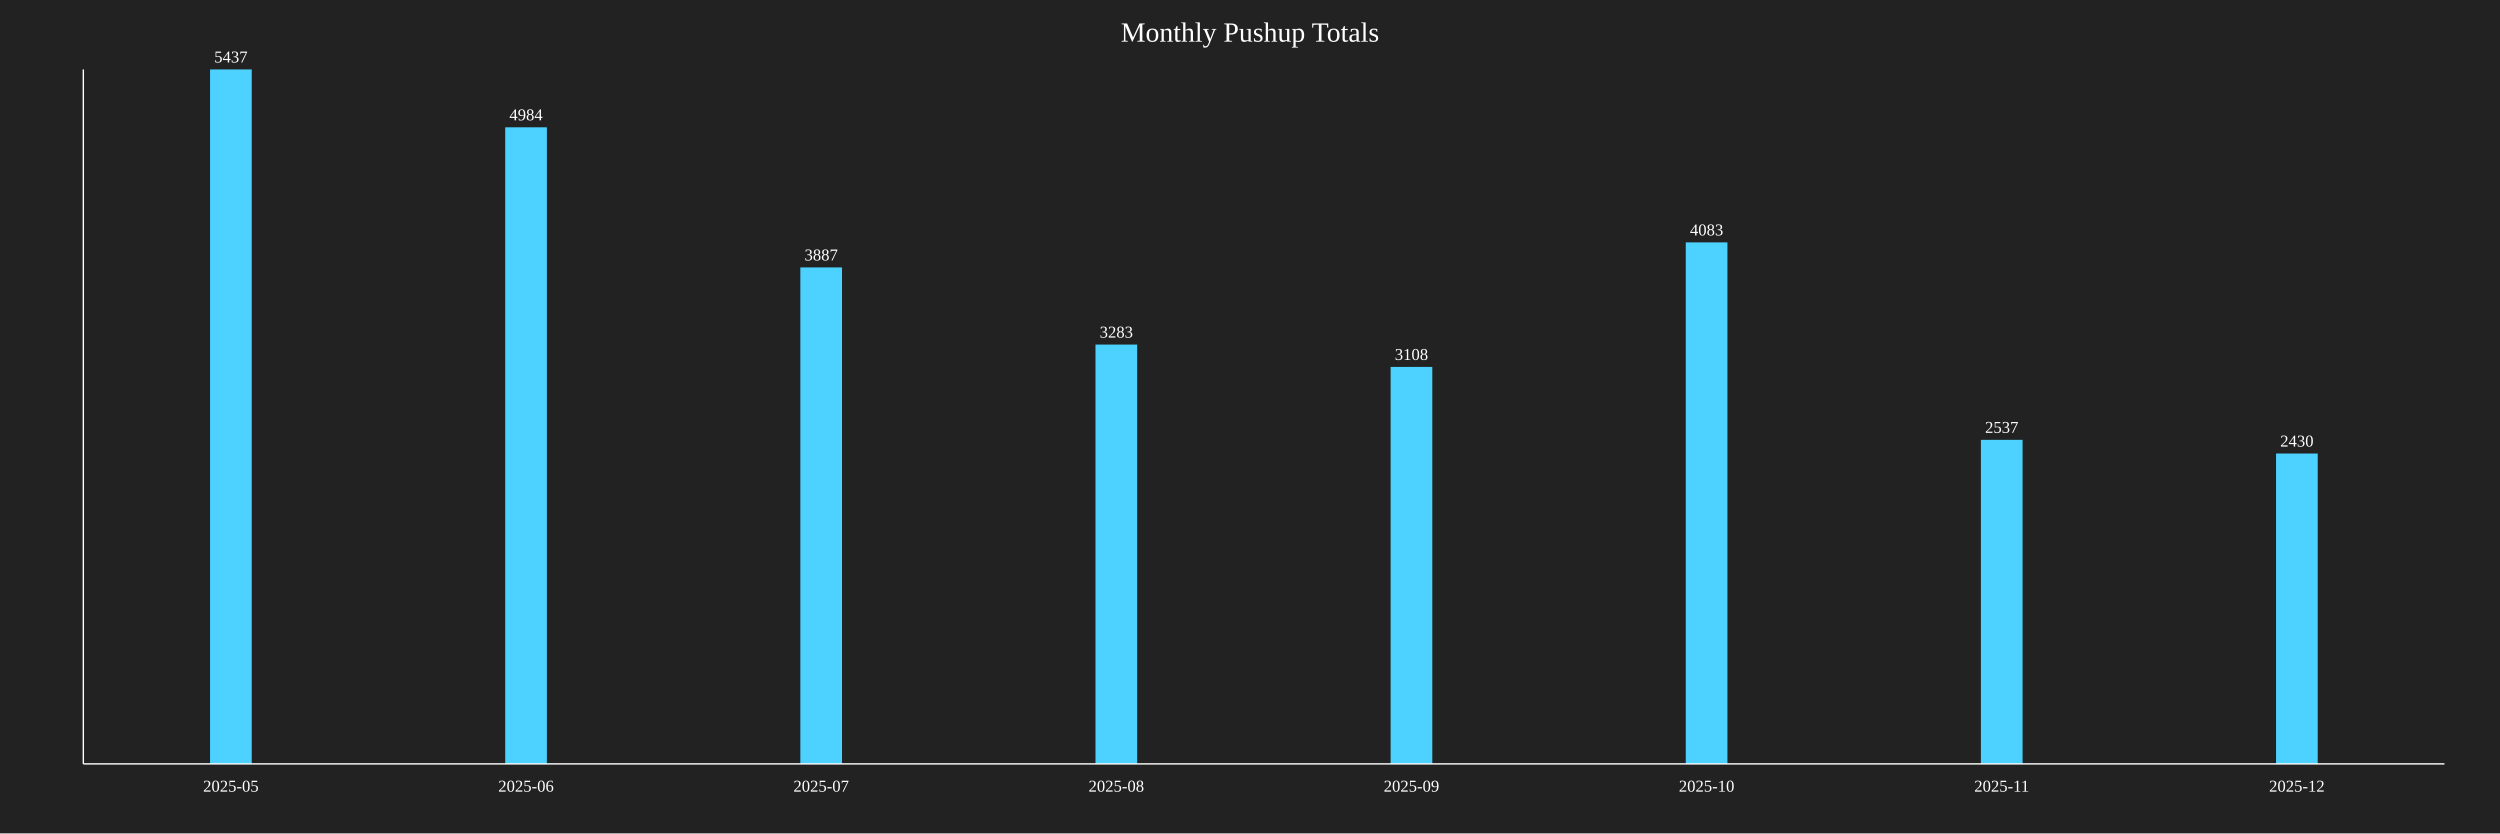
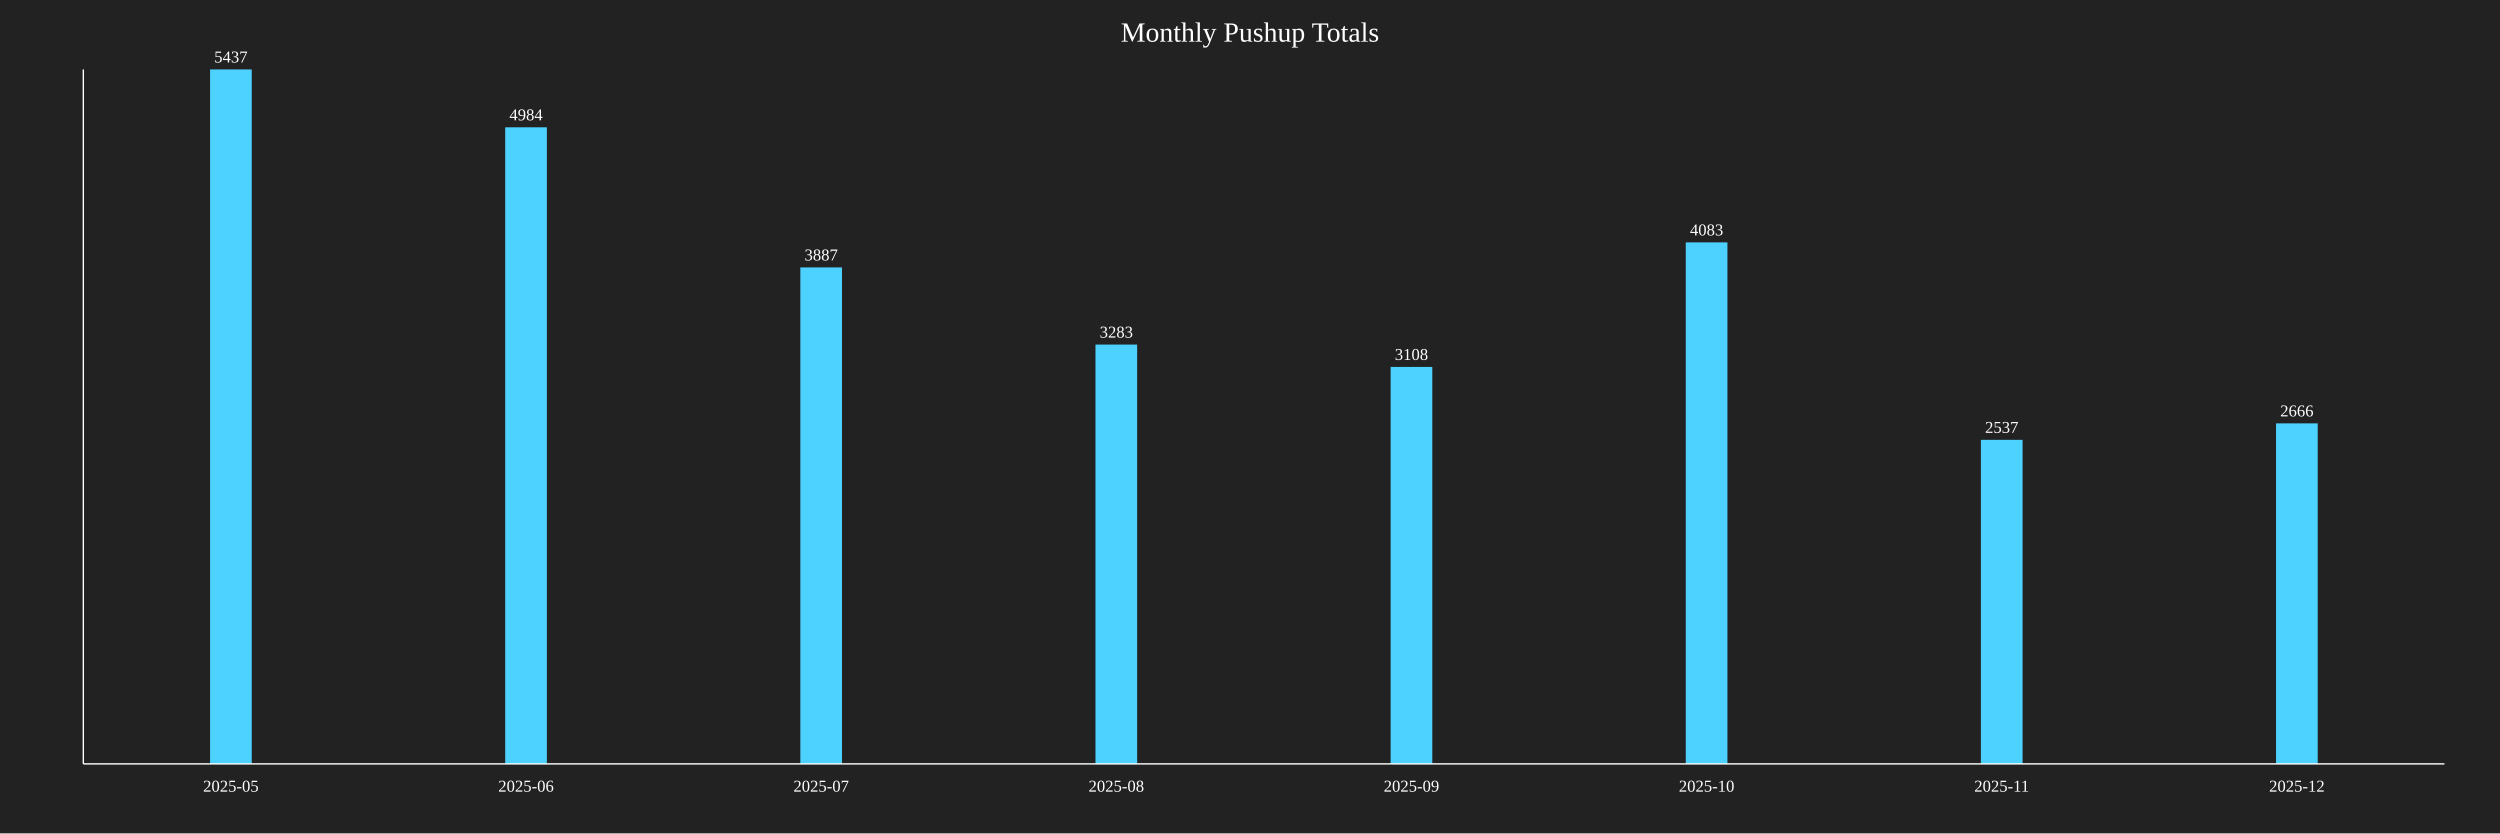
<svg xmlns="http://www.w3.org/2000/svg" baseProfile="full" height="600" version="1.1" width="1800">
  <defs />
  <rect fill="#222222" height="100%" width="100%" x="0" y="0" />
  <text fill="white" font-size="20" text-anchor="middle" x="900.0" y="30">Monthly Pushup Totals</text>
  <rect fill="#4DD2FF" height="500.0" width="30" x="151.25" y="50.0" />
  <text fill="white" font-size="12" text-anchor="middle" x="166.25" y="45.0">5437</text>
  <text fill="white" font-size="12" text-anchor="middle" x="166.25" y="570">2025-05</text>
  <rect fill="#4DD2FF" height="458.341" width="30" x="363.75" y="91.659" />
  <text fill="white" font-size="12" text-anchor="middle" x="378.75" y="86.659">4984</text>
  <text fill="white" font-size="12" text-anchor="middle" x="378.75" y="570">2025-06</text>
  <rect fill="#4DD2FF" height="357.458" width="30" x="576.25" y="192.542" />
  <text fill="white" font-size="12" text-anchor="middle" x="591.25" y="187.542">3887</text>
  <text fill="white" font-size="12" text-anchor="middle" x="591.25" y="570">2025-07</text>
  <rect fill="#4DD2FF" height="301.913" width="30" x="788.75" y="248.087" />
  <text fill="white" font-size="12" text-anchor="middle" x="803.75" y="243.087">3283</text>
  <text fill="white" font-size="12" text-anchor="middle" x="803.75" y="570">2025-08</text>
  <rect fill="#4DD2FF" height="285.819" width="30" x="1001.25" y="264.181" />
  <text fill="white" font-size="12" text-anchor="middle" x="1016.25" y="259.181">3108</text>
  <text fill="white" font-size="12" text-anchor="middle" x="1016.25" y="570">2025-09</text>
  <rect fill="#4DD2FF" height="375.483" width="30" x="1213.75" y="174.517" />
  <text fill="white" font-size="12" text-anchor="middle" x="1228.75" y="169.517">4083</text>
  <text fill="white" font-size="12" text-anchor="middle" x="1228.75" y="570">2025-10</text>
  <rect fill="#4DD2FF" height="233.309" width="30" x="1426.25" y="316.691" />
  <text fill="white" font-size="12" text-anchor="middle" x="1441.25" y="311.691">2537</text>
  <text fill="white" font-size="12" text-anchor="middle" x="1441.25" y="570">2025-11</text>
-   <rect fill="#4DD2FF" height="223.469" width="30" x="1638.75" y="326.531" />
-   <text fill="white" font-size="12" text-anchor="middle" x="1653.75" y="321.531">2430</text>
+   <rect fill="#4DD2FF" height="245.172" width="30" x="1638.75" y="304.828" />
+   <text fill="white" font-size="12" text-anchor="middle" x="1653.75" y="299.828">2666</text>
  <text fill="white" font-size="12" text-anchor="middle" x="1653.75" y="570">2025-12</text>
  <line stroke="white" x1="60" x2="60" y1="50" y2="550" />
  <line stroke="white" x1="60" x2="1760" y1="550" y2="550" />
</svg>
